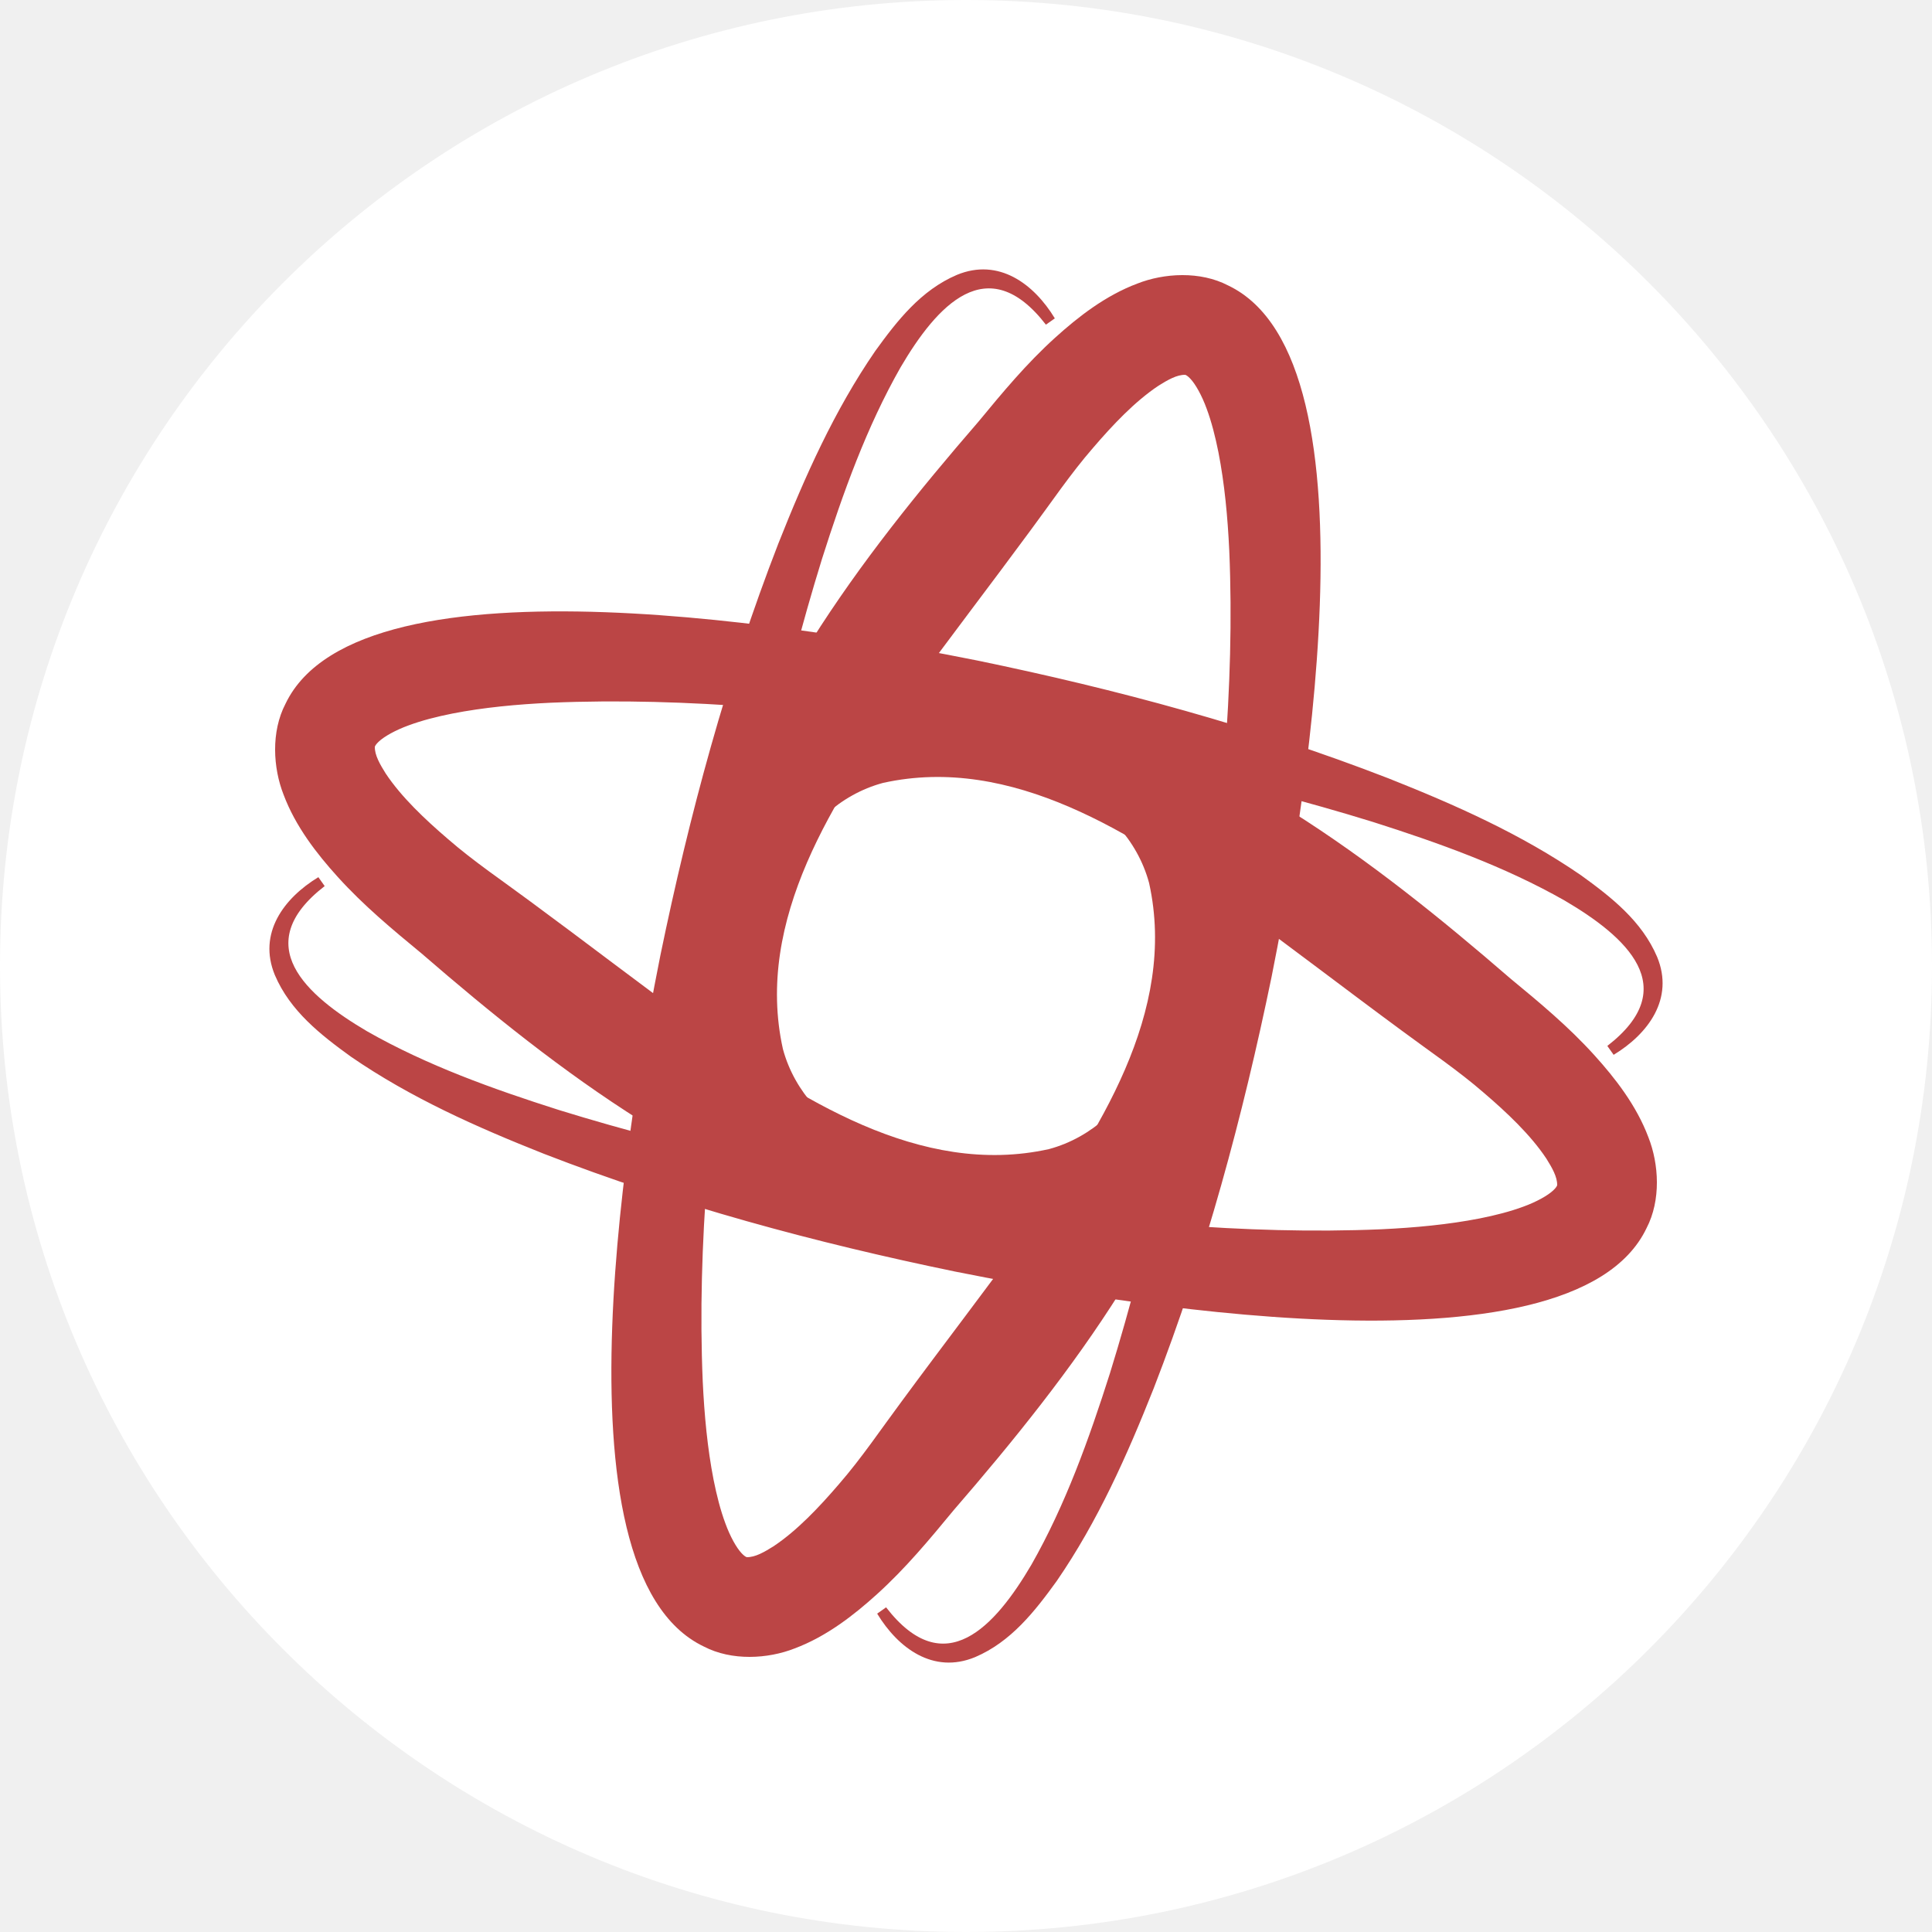
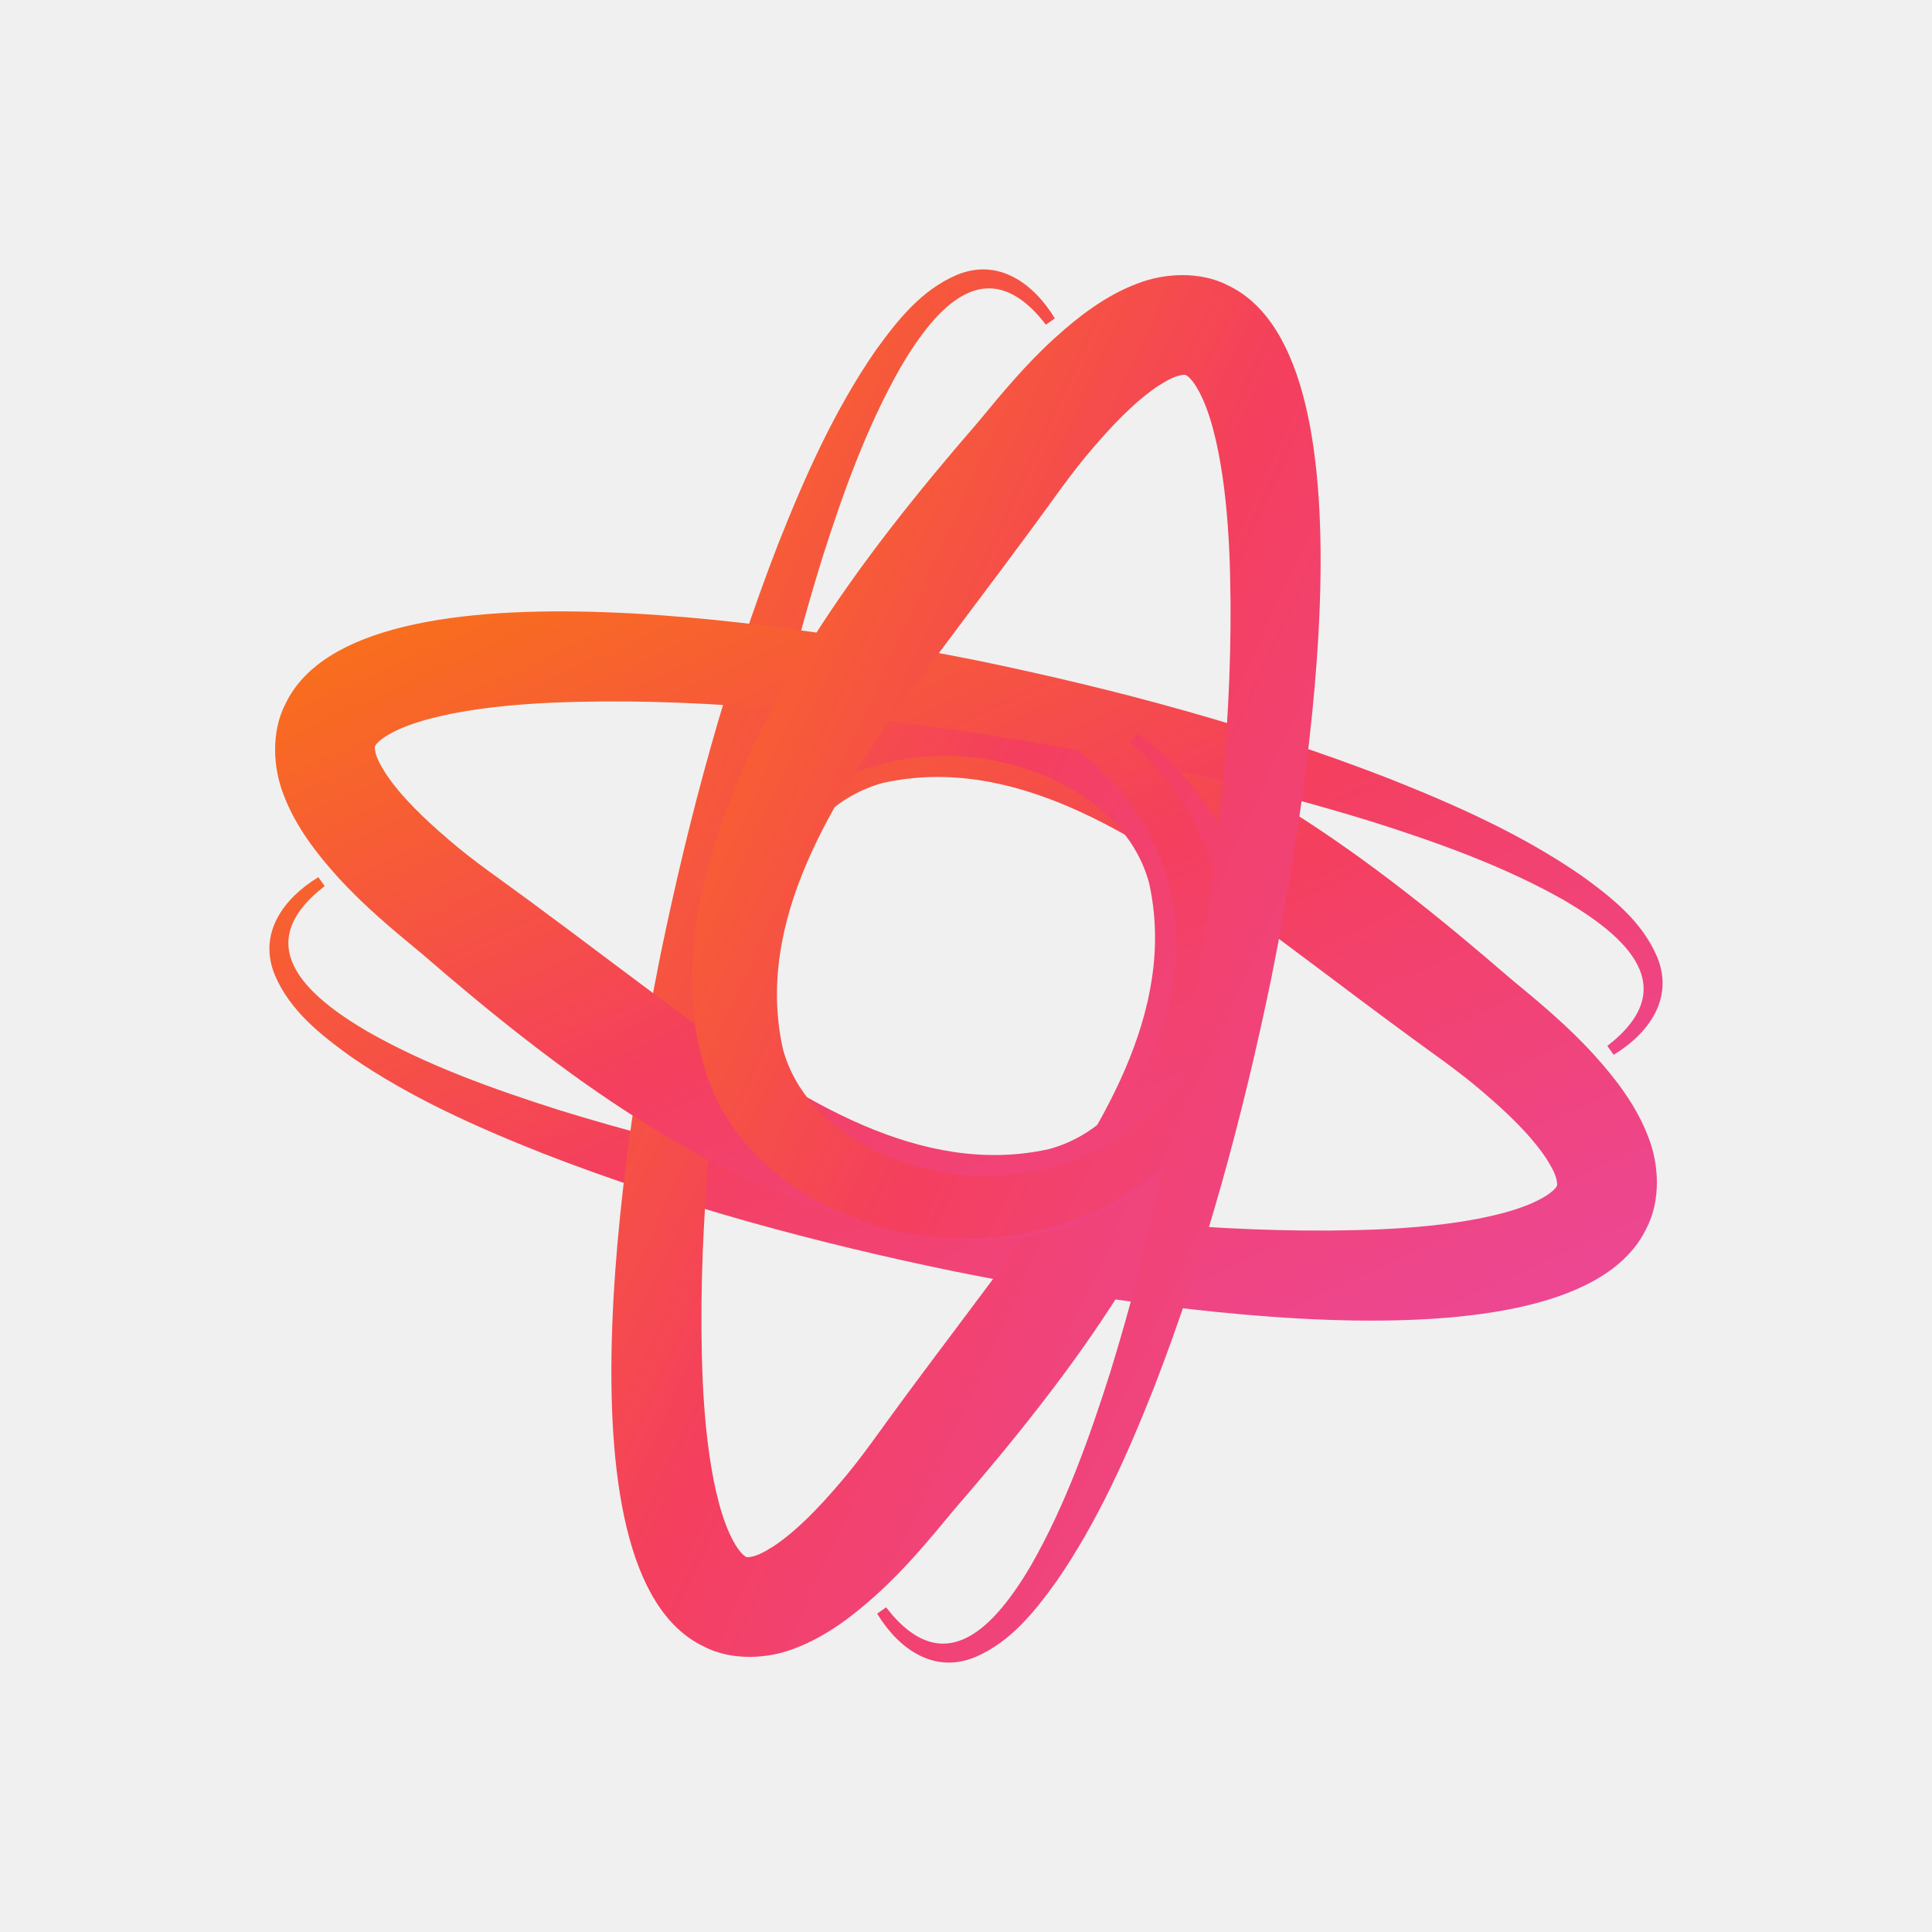
<svg xmlns="http://www.w3.org/2000/svg" id="Layer_1" data-name="Layer 1" viewBox="0 0 512 512">
  <defs>
+     <linearGradient id="blueToPurple" x1="0%" y1="0%" x2="100%" y2="100%">
+       <stop offset="0%" style="stop-color:#f97316;stop-opacity:1" />
+       <stop offset="50%" style="stop-color:#f43f5e;stop-opacity:1" />
+       <stop offset="100%" style="stop-color:#ec4899;stop-opacity:1" />
+     </linearGradient>
    <style>
      .cls-1 {
-         fill: #ffffff;
+         fill: none;
      }

      .cls-2 {
-         fill: #bb4545;
+         fill: url(#blueToPurple);
      }
    </style>
  </defs>
  <circle class="cls-1" cx="256" cy="256" r="256" />
  <g>
    <g id="_Radial_Repeat_" data-name="&amp;lt;Radial Repeat&amp;gt;">
      <path class="cls-2" d="m86.03,234.83c-20.05,15.5-4.98,28.93,11.28,38.49,15.87,9.04,33.39,15.3,50.83,20.85,35.32,10.93,71.77,18.46,108.3,24.04,36.16,5.26,73.28,9.11,109.6,7.56,8.94-.42,17.8-1.25,26.08-2.87,4.12-.82,8.1-1.83,11.59-3.13,3.47-1.26,6.49-2.95,7.93-4.32.72-.67.97-1.15,1.02-1.33.09-2.23-1.43-4.79-2.86-7.08-4.17-6.29-10.49-12.23-16.51-17.39-6.85-5.96-14.54-11.12-21.8-16.52-14.84-10.92-29.37-22.11-44.15-32.85-26.88-19.11-59.12-40.39-93.34-32.8-23.09,6.23-34.65,34.27-33.62,56.88.95,26.93,18.46,48.29,42.93,58.34,16.52,6.62,35.24,1.89,50.57-6.26,7.97-4.32,15.39-9.9,21.42-16.79l2.27,1.79c-2.82,3.87-6.04,7.46-9.56,10.72-17.8,16.3-43.92,27.41-68.1,19.95-19.19-6.32-36.52-19.12-46.37-37.02-17.79-32.17-11.21-77.88,19.16-100.44,17.95-12.79,42.23-13.05,62.92-8.65,47.92,11.25,88.15,41.73,124.61,73.28,7.8,6.44,15.37,12.71,22.26,20.32,5.57,6.15,11.2,13.39,14.35,21.78,2.81,7.12,3.36,16.69-.49,24.09-19.91,41.76-144.92,19.17-183.23,11.51-37.09-7.65-73.7-17.52-109.05-31.24-17.73-7.03-35.22-14.8-51.06-25.7-8.01-5.79-16.11-12.1-20.17-21.64-4.58-11.09,2.41-20.41,11.53-25.94,0,0,1.67,2.36,1.67,2.36h0Z" />
    </g>
    <g id="_Radial_Repeat_-2" data-name="&amp;lt;Radial Repeat&amp;gt;">
      <path class="cls-2" d="m277.17,86.03c-15.5-20.05-28.93-4.98-38.49,11.28-9.04,15.87-15.3,33.39-20.85,50.83-10.93,35.32-18.46,71.77-24.04,108.3-5.26,36.16-9.11,73.28-7.56,109.6.42,8.94,1.25,17.8,2.87,26.08.82,4.12,1.83,8.1,3.13,11.59,1.26,3.47,2.95,6.49,4.32,7.93.67.72,1.15.97,1.33,1.02,2.23.09,4.79-1.43,7.08-2.86,6.29-4.17,12.23-10.49,17.39-16.51,5.96-6.85,11.12-14.54,16.52-21.8,10.92-14.84,22.11-29.37,32.85-44.15,19.11-26.88,40.39-59.12,32.8-93.34-6.23-23.09-34.27-34.65-56.88-33.62-26.93.95-48.29,18.46-58.34,42.93-6.62,16.52-1.89,35.24,6.26,50.57,4.32,7.97,9.9,15.39,16.79,21.42l-1.79,2.27c-3.87-2.82-7.46-6.04-10.72-9.56-16.3-17.8-27.41-43.92-19.95-68.1,6.32-19.19,19.12-36.52,37.02-46.37,32.17-17.79,77.88-11.21,100.44,19.16,12.79,17.95,13.05,42.23,8.65,62.92-11.25,47.92-41.73,88.15-73.28,124.61-6.44,7.8-12.71,15.37-20.32,22.26-6.15,5.57-13.39,11.2-21.78,14.35-7.12,2.81-16.69,3.36-24.09-.49-41.76-19.91-19.17-144.92-11.51-183.23,7.65-37.09,17.52-73.7,31.24-109.05,7.03-17.73,14.8-35.22,25.7-51.06,5.79-8.01,12.1-16.11,21.64-20.17,11.09-4.58,20.41,2.41,25.94,11.53,0,0-2.36,1.67-2.36,1.67h0Z" />
    </g>
    <g id="_Radial_Repeat_-3" data-name="&amp;lt;Radial Repeat&amp;gt;">
      <path class="cls-2" d="m425.97,277.17c20.05-15.5,4.98-28.93-11.28-38.49-15.87-9.04-33.39-15.3-50.83-20.85-35.32-10.93-71.77-18.46-108.3-24.04-36.16-5.26-73.28-9.11-109.6-7.56-8.94.42-17.8,1.25-26.08,2.87-4.12.82-8.1,1.83-11.59,3.13-3.47,1.26-6.49,2.95-7.93,4.32-.72.67-.97,1.15-1.02,1.33-.09,2.23,1.43,4.79,2.86,7.08,4.17,6.29,10.49,12.23,16.51,17.39,6.85,5.96,14.54,11.12,21.8,16.52,14.84,10.92,29.37,22.11,44.15,32.85,26.88,19.11,59.12,40.39,93.34,32.8,23.09-6.23,34.65-34.27,33.62-56.88-.95-26.93-18.46-48.29-42.93-58.34-16.52-6.62-35.24-1.89-50.57,6.26-7.97,4.32-15.39,9.9-21.42,16.79,0,0-2.27-1.79-2.27-1.79,2.82-3.87,6.04-7.46,9.56-10.72,17.8-16.3,43.92-27.41,68.1-19.95,19.19,6.32,36.52,19.12,46.37,37.02,17.79,32.17,11.21,77.88-19.16,100.44-17.95,12.79-42.23,13.05-62.92,8.65-47.92-11.25-88.15-41.73-124.61-73.28-7.8-6.44-15.37-12.71-22.26-20.32-5.57-6.15-11.2-13.39-14.35-21.78-2.81-7.12-3.36-16.69.49-24.09,19.91-41.76,144.92-19.17,183.23-11.51,37.09,7.65,73.7,17.52,109.05,31.24,17.73,7.03,35.22,14.8,51.06,25.7,8.01,5.79,16.11,12.1,20.17,21.64,4.58,11.09-2.41,20.41-11.53,25.94,0,0-1.67-2.36-1.67-2.36h0Z" />
    </g>
    <g id="_Radial_Repeat_-4" data-name="&amp;lt;Radial Repeat&amp;gt;">
      <path class="cls-2" d="m234.83,425.97c15.5,20.05,28.93,4.98,38.49-11.28,9.04-15.87,15.3-33.39,20.85-50.83,10.93-35.32,18.46-71.77,24.04-108.3,5.26-36.16,9.11-73.28,7.56-109.6-.42-8.94-1.25-17.8-2.87-26.08-.82-4.12-1.83-8.1-3.13-11.59-1.26-3.47-2.95-6.49-4.32-7.93-.67-.72-1.15-.97-1.33-1.02-2.23-.09-4.79,1.43-7.08,2.86-6.29,4.17-12.23,10.49-17.39,16.51-5.96,6.85-11.12,14.54-16.52,21.8-10.92,14.84-22.11,29.37-32.85,44.15-19.11,26.88-40.39,59.12-32.8,93.34,6.23,23.09,34.27,34.65,56.88,33.62,26.93-.95,48.29-18.46,58.34-42.93,6.62-16.52,1.89-35.24-6.26-50.57-4.32-7.97-9.9-15.39-16.79-21.42,0,0,1.79-2.27,1.79-2.27,3.87,2.82,7.46,6.04,10.72,9.56,16.3,17.8,27.41,43.92,19.95,68.1-6.32,19.19-19.12,36.52-37.02,46.37-32.17,17.79-77.88,11.21-100.44-19.16-12.79-17.95-13.05-42.23-8.65-62.92,11.25-47.92,41.73-88.15,73.28-124.61,6.44-7.8,12.71-15.37,20.32-22.26,6.15-5.57,13.39-11.2,21.78-14.35,7.12-2.81,16.69-3.36,24.09.49,41.76,19.91,19.17,144.92,11.51,183.23-7.65,37.09-17.52,73.7-31.24,109.05-7.03,17.73-14.8,35.22-25.7,51.06-5.79,8.01-12.1,16.11-21.64,20.17-11.09,4.58-20.41-2.41-25.94-11.53,0,0,2.36-1.67,2.36-1.67h0Z" />
    </g>
  </g>
</svg>
